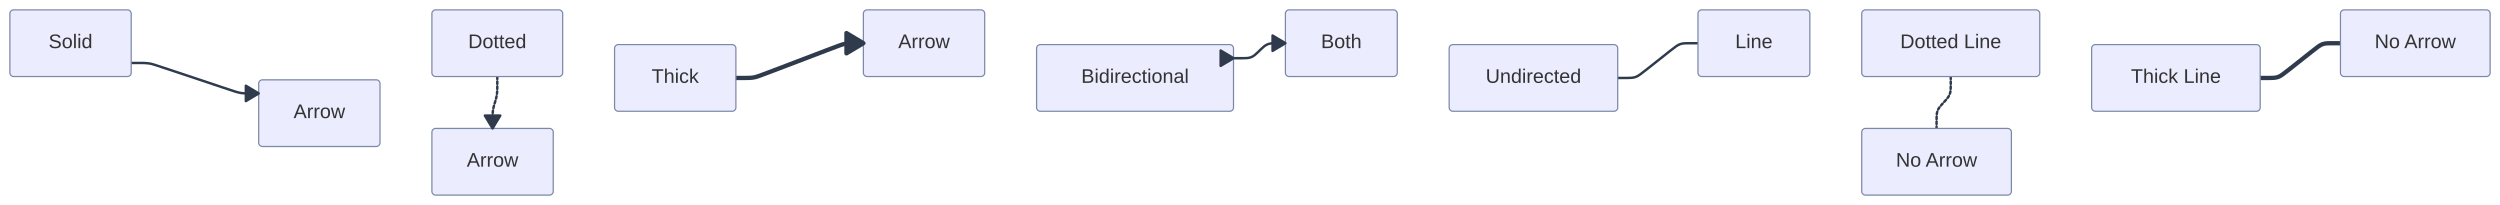
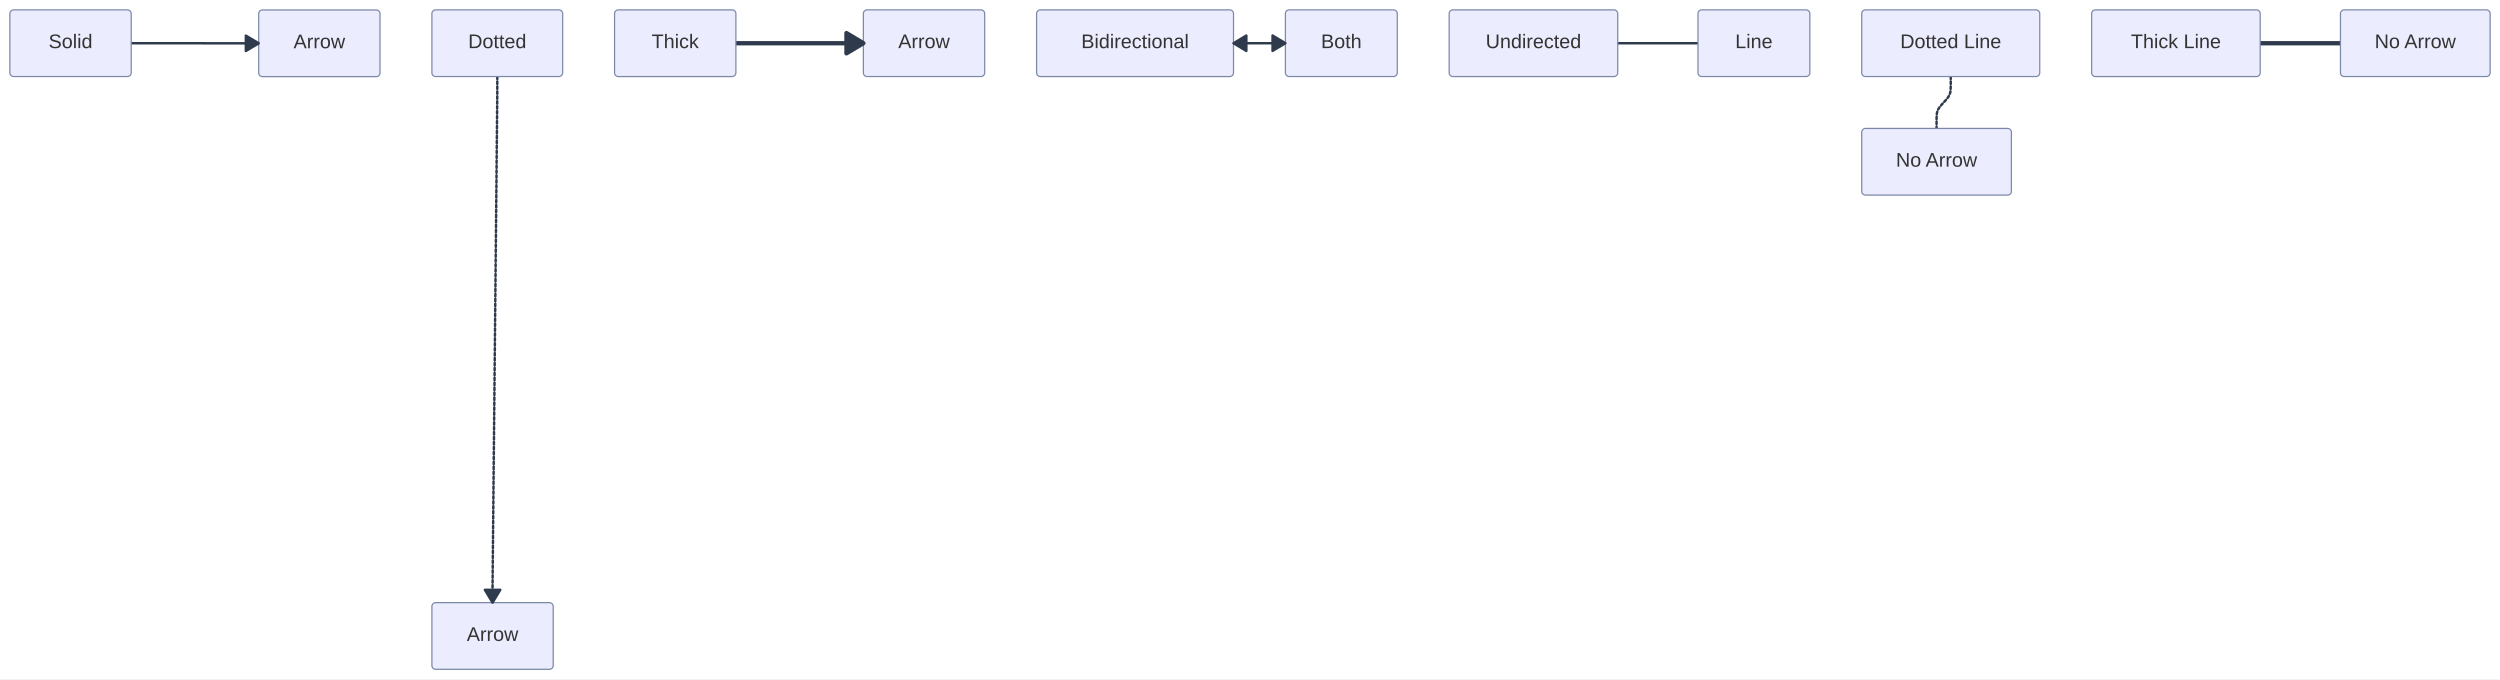
- <svg xmlns="http://www.w3.org/2000/svg" width="2025.112" height="166.033" viewBox="0 0 2025.112 166.033">
-   <rect x="0" y="0" width="2025.112" height="166.033" fill="#FFFFFF" />
+ <svg xmlns="http://www.w3.org/2000/svg" width="2025.112" height="550.165" viewBox="0 0 2025.112 550.165">
+   <rect x="0" y="0" width="2025.112" height="550.165" fill="#FFFFFF" />
  <defs>
    <marker id="arrow-0" viewBox="0 0 10 10" refX="5" refY="5" markerUnits="userSpaceOnUse" markerWidth="8" markerHeight="8" orient="auto">
      <path d="M 0 0 L 10 5 L 0 10 z" fill="#2F3B4D" stroke="#2F3B4D" stroke-width="1" stroke-dasharray="1,0" />
    </marker>
    <marker id="arrow-start-0" viewBox="0 0 10 10" refX="4.5" refY="5" markerUnits="userSpaceOnUse" markerWidth="8" markerHeight="8" orient="auto">
      <path d="M 0 5 L 10 10 L 10 0 z" fill="#2F3B4D" stroke="#2F3B4D" stroke-width="1" stroke-dasharray="1,0" />
    </marker>
  </defs>
-   <path d="M 106.275,51.000L 107.501,51.000C108.727,51.000,111.179,51.000,113.631,51.000C116.083,51.000,118.535,51.000,120.924,51.388C123.313,51.777,125.638,52.554,136.784,56.277C147.929,60.000,167.895,66.669,179.041,70.393C190.186,74.116,192.512,74.893,194.901,75.281C197.289,75.669,199.741,75.669,202.193,75.669C204.645,75.669,207.097,75.669,208.323,75.669L 209.549,75.669" fill="none" stroke="#2F3B4D" stroke-width="2" stroke-linecap="round" stroke-linejoin="round" />
-   <path d="M 402.823,62.000L 402.823,63.354C402.823,64.708,402.823,67.415,402.823,69.867C402.823,72.319,402.823,74.515,402.504,76.664C402.185,78.813,401.547,80.915,401.228,81.966C400.909,83.017,400.909,83.017,400.590,84.067C400.271,85.118,399.633,87.220,399.314,89.369C398.995,91.518,398.995,93.714,398.995,96.166C398.995,98.618,398.995,101.326,398.995,102.679L 398.995,104.033" fill="none" stroke="#2F3B4D" stroke-width="2" stroke-dasharray="2" stroke-linecap="round" stroke-linejoin="round" />
-   <path d="M 596.097,63.144L 597.323,63.144C598.549,63.144,601.000,63.144,603.452,63.144C605.904,63.144,608.356,63.144,610.728,62.707C613.099,62.271,615.391,61.397,626.553,57.143C637.716,52.889,657.751,45.254,668.913,41.000C680.076,36.746,682.367,35.873,684.739,35.437C687.111,35.000,689.562,35.000,692.014,35.000C694.466,35.000,696.918,35.000,698.144,35.000L 699.370,35.000" fill="none" stroke="#2F3B4D" stroke-width="3.5" stroke-linecap="round" stroke-linejoin="round" />
-   <path d="M 999.195,47.144L 1000.421,47.144C1001.647,47.144,1004.099,47.144,1006.551,47.144C1009.002,47.144,1011.454,47.144,1013.563,46.293C1015.672,45.443,1017.439,43.742,1018.657,42.569C1019.876,41.395,1020.547,40.749,1021.765,39.575C1022.984,38.402,1024.750,36.701,1026.859,35.850C1028.968,35.000,1031.420,35.000,1033.872,35.000C1036.324,35.000,1038.776,35.000,1040.002,35.000L 1041.228,35.000" fill="none" stroke="#2F3B4D" stroke-width="2" stroke-linecap="round" stroke-linejoin="round" />
-   <path d="M 1310.432,63.144L 1311.658,63.144C1312.884,63.144,1315.336,63.144,1317.788,63.144C1320.240,63.144,1322.692,63.144,1324.879,62.383C1327.067,61.622,1328.989,60.101,1333.957,56.171C1338.925,52.241,1346.937,45.902,1351.905,41.973C1356.873,38.043,1358.796,36.521,1360.983,35.761C1363.171,35.000,1365.623,35.000,1368.075,35.000C1370.526,35.000,1372.978,35.000,1374.204,35.000L 1375.430,35.000" fill="none" stroke="#2F3B4D" stroke-width="2" stroke-linecap="round" stroke-linejoin="round" />
+   <path d="M 106.275,35.000L 107.501,35.000C108.727,35.000,111.179,35.000,113.631,35.000C116.083,35.000,118.535,35.000,120.987,35.001C123.439,35.003,125.891,35.005,136.973,35.018C148.056,35.030,167.769,35.052,178.851,35.064C189.934,35.077,192.386,35.080,194.838,35.081C197.289,35.082,199.741,35.082,202.193,35.082C204.645,35.082,207.097,35.082,208.323,35.082L 209.549,35.082" fill="none" stroke="#2F3B4D" stroke-width="2" stroke-linecap="round" stroke-linejoin="round" />
+   <path d="M 402.823,62.000L 402.823,63.226C402.823,64.452,402.823,66.904,402.823,69.356C402.823,71.808,402.823,74.260,402.811,76.712C402.799,79.163,402.776,81.615,402.149,146.513C401.523,211.411,400.295,338.755,399.669,403.652C399.043,468.550,399.019,471.002,399.007,473.454C398.995,475.906,398.995,478.358,398.995,480.810C398.995,483.262,398.995,485.714,398.995,486.939L 398.995,488.165" fill="none" stroke="#2F3B4D" stroke-width="2" stroke-dasharray="2" stroke-linecap="round" stroke-linejoin="round" />
+   <path d="M 596.097,35.015L 597.323,35.015C598.549,35.015,601.000,35.015,603.452,35.015C605.904,35.015,608.356,35.015,610.808,35.015C613.260,35.014,615.712,35.014,626.794,35.012C637.877,35.009,657.590,35.005,668.672,35.003C679.755,35.001,682.207,35.000,684.659,35.000C687.111,35.000,689.562,35.000,692.014,35.000C694.466,35.000,696.918,35.000,698.144,35.000L 699.370,35.000" fill="none" stroke="#2F3B4D" stroke-width="3.5" stroke-linecap="round" stroke-linejoin="round" />
+   <path d="M 999.195,35.015L 1000.596,35.015C1001.997,35.015,1004.799,35.015,1007.251,35.015C1009.703,35.015,1011.805,35.015,1013.906,35.014C1016.008,35.012,1018.110,35.010,1019.160,35.009C1020.211,35.007,1020.211,35.007,1021.262,35.006C1022.313,35.005,1024.414,35.002,1026.516,35.001C1028.618,35.000,1030.719,35.000,1033.171,35.000C1035.623,35.000,1038.426,35.000,1039.827,35.000L 1041.228,35.000" fill="none" stroke="#2F3B4D" stroke-width="2" stroke-linecap="round" stroke-linejoin="round" />
+   <path d="M 1310.432,35.015L 1311.658,35.015C1312.884,35.015,1315.336,35.015,1317.788,35.015C1320.240,35.015,1322.692,35.015,1325.144,35.014C1327.595,35.014,1330.047,35.013,1334.751,35.011C1339.454,35.009,1346.408,35.006,1351.112,35.004C1355.815,35.002,1358.267,35.001,1360.719,35.001C1363.171,35.000,1365.623,35.000,1368.075,35.000C1370.526,35.000,1372.978,35.000,1374.204,35.000L 1375.430,35.000" fill="none" stroke="#2F3B4D" stroke-width="2" stroke-linecap="round" stroke-linejoin="round" />
  <path d="M 1580.187,62.000L 1580.187,63.226C1580.187,64.452,1580.187,66.904,1580.187,69.356C1580.187,71.808,1580.187,74.260,1579.361,76.392C1578.536,78.525,1576.885,80.337,1575.797,81.533C1574.708,82.728,1574.182,83.305,1573.094,84.500C1572.006,85.696,1570.355,87.509,1569.530,89.641C1568.704,91.773,1568.704,94.225,1568.704,96.677C1568.704,99.129,1568.704,101.581,1568.704,102.807L 1568.704,104.033" fill="none" stroke="#2F3B4D" stroke-width="2" stroke-dasharray="2" stroke-linecap="round" stroke-linejoin="round" />
-   <path d="M 1830.874,63.144L 1832.099,63.144C1833.326,63.144,1835.777,63.144,1838.229,63.144C1840.681,63.144,1843.133,63.144,1845.320,62.383C1847.508,61.622,1849.431,60.101,1854.399,56.171C1859.366,52.241,1867.379,45.903,1872.347,41.973C1877.314,38.043,1879.237,36.521,1881.425,35.761C1883.612,35.000,1886.064,35.000,1888.516,35.000C1890.968,35.000,1893.420,35.000,1894.646,35.000L 1895.872,35.000" fill="none" stroke="#2F3B4D" stroke-width="3.5" stroke-linecap="round" stroke-linejoin="round" />
+   <path d="M 1830.874,35.015L 1832.099,35.015C1833.326,35.015,1835.777,35.015,1838.229,35.015C1840.681,35.015,1843.133,35.015,1845.585,35.014C1848.037,35.014,1850.489,35.013,1855.192,35.011C1859.895,35.009,1866.850,35.006,1871.553,35.004C1876.256,35.002,1878.708,35.001,1881.160,35.001C1883.612,35.000,1886.064,35.000,1888.516,35.000C1890.968,35.000,1893.420,35.000,1894.646,35.000L 1895.872,35.000" fill="none" stroke="#2F3B4D" stroke-width="3.5" stroke-linecap="round" stroke-linejoin="round" />
  <rect x="8.00" y="8.00" width="98.28" height="54.00" rx="3" ry="3" fill="#ECECFF" stroke="#7B88A8" stroke-width="1" stroke-linejoin="round" stroke-linecap="round" />
  <text x="57.14" y="39.00" text-anchor="middle" font-family="'trebuchet ms', verdana, arial, sans-serif" font-size="16" fill="#333333">
    <tspan x="57.14" dy="0.00">Solid</tspan>
  </text>
-   <rect x="209.55" y="64.67" width="98.28" height="54.00" rx="3" ry="3" fill="#ECECFF" stroke="#7B88A8" stroke-width="1" stroke-linejoin="round" stroke-linecap="round" />
-   <text x="258.69" y="95.67" text-anchor="middle" font-family="'trebuchet ms', verdana, arial, sans-serif" font-size="16" fill="#333333">
+   <rect x="209.55" y="8.08" width="98.28" height="54.00" rx="3" ry="3" fill="#ECECFF" stroke="#7B88A8" stroke-width="1" stroke-linejoin="round" stroke-linecap="round" />
+   <text x="258.69" y="39.08" text-anchor="middle" font-family="'trebuchet ms', verdana, arial, sans-serif" font-size="16" fill="#333333">
    <tspan x="258.69" dy="0.00">Arrow</tspan>
  </text>
  <rect x="349.86" y="8.00" width="105.93" height="54.00" rx="3" ry="3" fill="#ECECFF" stroke="#7B88A8" stroke-width="1" stroke-linejoin="round" stroke-linecap="round" />
  <text x="402.82" y="39.00" text-anchor="middle" font-family="'trebuchet ms', verdana, arial, sans-serif" font-size="16" fill="#333333">
    <tspan x="402.82" dy="0.00">Dotted</tspan>
  </text>
-   <rect x="349.86" y="104.03" width="98.28" height="54.00" rx="3" ry="3" fill="#ECECFF" stroke="#7B88A8" stroke-width="1" stroke-linejoin="round" stroke-linecap="round" />
-   <text x="399.00" y="135.03" text-anchor="middle" font-family="'trebuchet ms', verdana, arial, sans-serif" font-size="16" fill="#333333">
+   <rect x="349.86" y="488.17" width="98.28" height="54.00" rx="3" ry="3" fill="#ECECFF" stroke="#7B88A8" stroke-width="1" stroke-linejoin="round" stroke-linecap="round" />
+   <text x="399.00" y="519.17" text-anchor="middle" font-family="'trebuchet ms', verdana, arial, sans-serif" font-size="16" fill="#333333">
    <tspan x="399.00" dy="0.00">Arrow</tspan>
  </text>
-   <rect x="497.82" y="36.14" width="98.28" height="54.00" rx="3" ry="3" fill="#ECECFF" stroke="#7B88A8" stroke-width="1" stroke-linejoin="round" stroke-linecap="round" />
-   <text x="546.96" y="67.14" text-anchor="middle" font-family="'trebuchet ms', verdana, arial, sans-serif" font-size="16" fill="#333333">
+   <rect x="497.82" y="8.01" width="98.28" height="54.00" rx="3" ry="3" fill="#ECECFF" stroke="#7B88A8" stroke-width="1" stroke-linejoin="round" stroke-linecap="round" />
+   <text x="546.96" y="39.01" text-anchor="middle" font-family="'trebuchet ms', verdana, arial, sans-serif" font-size="16" fill="#333333">
    <tspan x="546.96" dy="0.00">Thick</tspan>
  </text>
  <rect x="699.37" y="8.00" width="98.28" height="54.00" rx="3" ry="3" fill="#ECECFF" stroke="#7B88A8" stroke-width="1" stroke-linejoin="round" stroke-linecap="round" />
  <text x="748.51" y="39.00" text-anchor="middle" font-family="'trebuchet ms', verdana, arial, sans-serif" font-size="16" fill="#333333">
    <tspan x="748.51" dy="0.00">Arrow</tspan>
  </text>
-   <rect x="839.68" y="36.14" width="159.52" height="54.00" rx="3" ry="3" fill="#ECECFF" stroke="#7B88A8" stroke-width="1" stroke-linejoin="round" stroke-linecap="round" />
-   <text x="919.44" y="67.14" text-anchor="middle" font-family="'trebuchet ms', verdana, arial, sans-serif" font-size="16" fill="#333333">
+   <rect x="839.68" y="8.01" width="159.52" height="54.00" rx="3" ry="3" fill="#ECECFF" stroke="#7B88A8" stroke-width="1" stroke-linejoin="round" stroke-linecap="round" />
+   <text x="919.44" y="39.01" text-anchor="middle" font-family="'trebuchet ms', verdana, arial, sans-serif" font-size="16" fill="#333333">
    <tspan x="919.44" dy="0.00">Bidirectional</tspan>
  </text>
  <rect x="1041.23" y="8.00" width="90.62" height="54.00" rx="3" ry="3" fill="#ECECFF" stroke="#7B88A8" stroke-width="1" stroke-linejoin="round" stroke-linecap="round" />
  <text x="1086.54" y="39.00" text-anchor="middle" font-family="'trebuchet ms', verdana, arial, sans-serif" font-size="16" fill="#333333">
    <tspan x="1086.54" dy="0.00">Both</tspan>
  </text>
-   <rect x="1173.88" y="36.14" width="136.55" height="54.00" rx="3" ry="3" fill="#ECECFF" stroke="#7B88A8" stroke-width="1" stroke-linejoin="round" stroke-linecap="round" />
-   <text x="1242.16" y="67.14" text-anchor="middle" font-family="'trebuchet ms', verdana, arial, sans-serif" font-size="16" fill="#333333">
+   <rect x="1173.88" y="8.01" width="136.55" height="54.00" rx="3" ry="3" fill="#ECECFF" stroke="#7B88A8" stroke-width="1" stroke-linejoin="round" stroke-linecap="round" />
+   <text x="1242.16" y="39.01" text-anchor="middle" font-family="'trebuchet ms', verdana, arial, sans-serif" font-size="16" fill="#333333">
    <tspan x="1242.16" dy="0.00">Undirected</tspan>
  </text>
  <rect x="1375.43" y="8.00" width="90.62" height="54.00" rx="3" ry="3" fill="#ECECFF" stroke="#7B88A8" stroke-width="1" stroke-linejoin="round" stroke-linecap="round" />
  <text x="1420.74" y="39.00" text-anchor="middle" font-family="'trebuchet ms', verdana, arial, sans-serif" font-size="16" fill="#333333">
    <tspan x="1420.74" dy="0.00">Line</tspan>
  </text>
  <rect x="1508.08" y="8.00" width="144.21" height="54.00" rx="3" ry="3" fill="#ECECFF" stroke="#7B88A8" stroke-width="1" stroke-linejoin="round" stroke-linecap="round" />
  <text x="1580.19" y="39.00" text-anchor="middle" font-family="'trebuchet ms', verdana, arial, sans-serif" font-size="16" fill="#333333">
    <tspan x="1580.19" dy="0.00">Dotted Line</tspan>
  </text>
  <rect x="1508.08" y="104.03" width="121.24" height="54.00" rx="3" ry="3" fill="#ECECFF" stroke="#7B88A8" stroke-width="1" stroke-linejoin="round" stroke-linecap="round" />
  <text x="1568.70" y="135.03" text-anchor="middle" font-family="'trebuchet ms', verdana, arial, sans-serif" font-size="16" fill="#333333">
    <tspan x="1568.70" dy="0.00">No Arrow</tspan>
  </text>
-   <rect x="1694.32" y="36.14" width="136.55" height="54.00" rx="3" ry="3" fill="#ECECFF" stroke="#7B88A8" stroke-width="1" stroke-linejoin="round" stroke-linecap="round" />
-   <text x="1762.60" y="67.14" text-anchor="middle" font-family="'trebuchet ms', verdana, arial, sans-serif" font-size="16" fill="#333333">
+   <rect x="1694.32" y="8.01" width="136.55" height="54.00" rx="3" ry="3" fill="#ECECFF" stroke="#7B88A8" stroke-width="1" stroke-linejoin="round" stroke-linecap="round" />
+   <text x="1762.60" y="39.01" text-anchor="middle" font-family="'trebuchet ms', verdana, arial, sans-serif" font-size="16" fill="#333333">
    <tspan x="1762.60" dy="0.00">Thick Line</tspan>
  </text>
  <rect x="1895.87" y="8.00" width="121.24" height="54.00" rx="3" ry="3" fill="#ECECFF" stroke="#7B88A8" stroke-width="1" stroke-linejoin="round" stroke-linecap="round" />
  <text x="1956.49" y="39.00" text-anchor="middle" font-family="'trebuchet ms', verdana, arial, sans-serif" font-size="16" fill="#333333">
    <tspan x="1956.49" dy="0.00">No Arrow</tspan>
  </text>
-   <g transform="translate(209.55 75.67) rotate(0.00)">
+   <g transform="translate(209.55 35.08) rotate(0.00)">
    <polygon points="0,0 -10.40,6.24 -10.40,-6.24" fill="#2F3B4D" stroke="#2F3B4D" stroke-width="2" stroke-linejoin="round" stroke-linecap="round" />
  </g>
-   <g transform="translate(399.00 104.03) rotate(90.00)">
+   <g transform="translate(399.00 488.17) rotate(90.00)">
    <polygon points="0,0 -10.40,6.24 -10.40,-6.24" fill="#2F3B4D" stroke="#2F3B4D" stroke-width="2" stroke-linejoin="round" stroke-linecap="round" />
  </g>
  <g transform="translate(699.37 35.00) rotate(0.00)">
    <polygon points="0,0 -13.70,8.22 -13.70,-8.22" fill="#2F3B4D" stroke="#2F3B4D" stroke-width="3.5" stroke-linejoin="round" stroke-linecap="round" />
  </g>
-   <g transform="translate(999.19 47.14) rotate(0.00)">
+   <g transform="translate(999.19 35.01) rotate(180.00)">
    <polygon points="0,0 -10.40,6.24 -10.40,-6.24" fill="#2F3B4D" stroke="#2F3B4D" stroke-width="2" stroke-linejoin="round" stroke-linecap="round" />
  </g>
  <g transform="translate(1041.23 35.00) rotate(0.00)">
    <polygon points="0,0 -10.40,6.24 -10.40,-6.24" fill="#2F3B4D" stroke="#2F3B4D" stroke-width="2" stroke-linejoin="round" stroke-linecap="round" />
  </g>
</svg>
